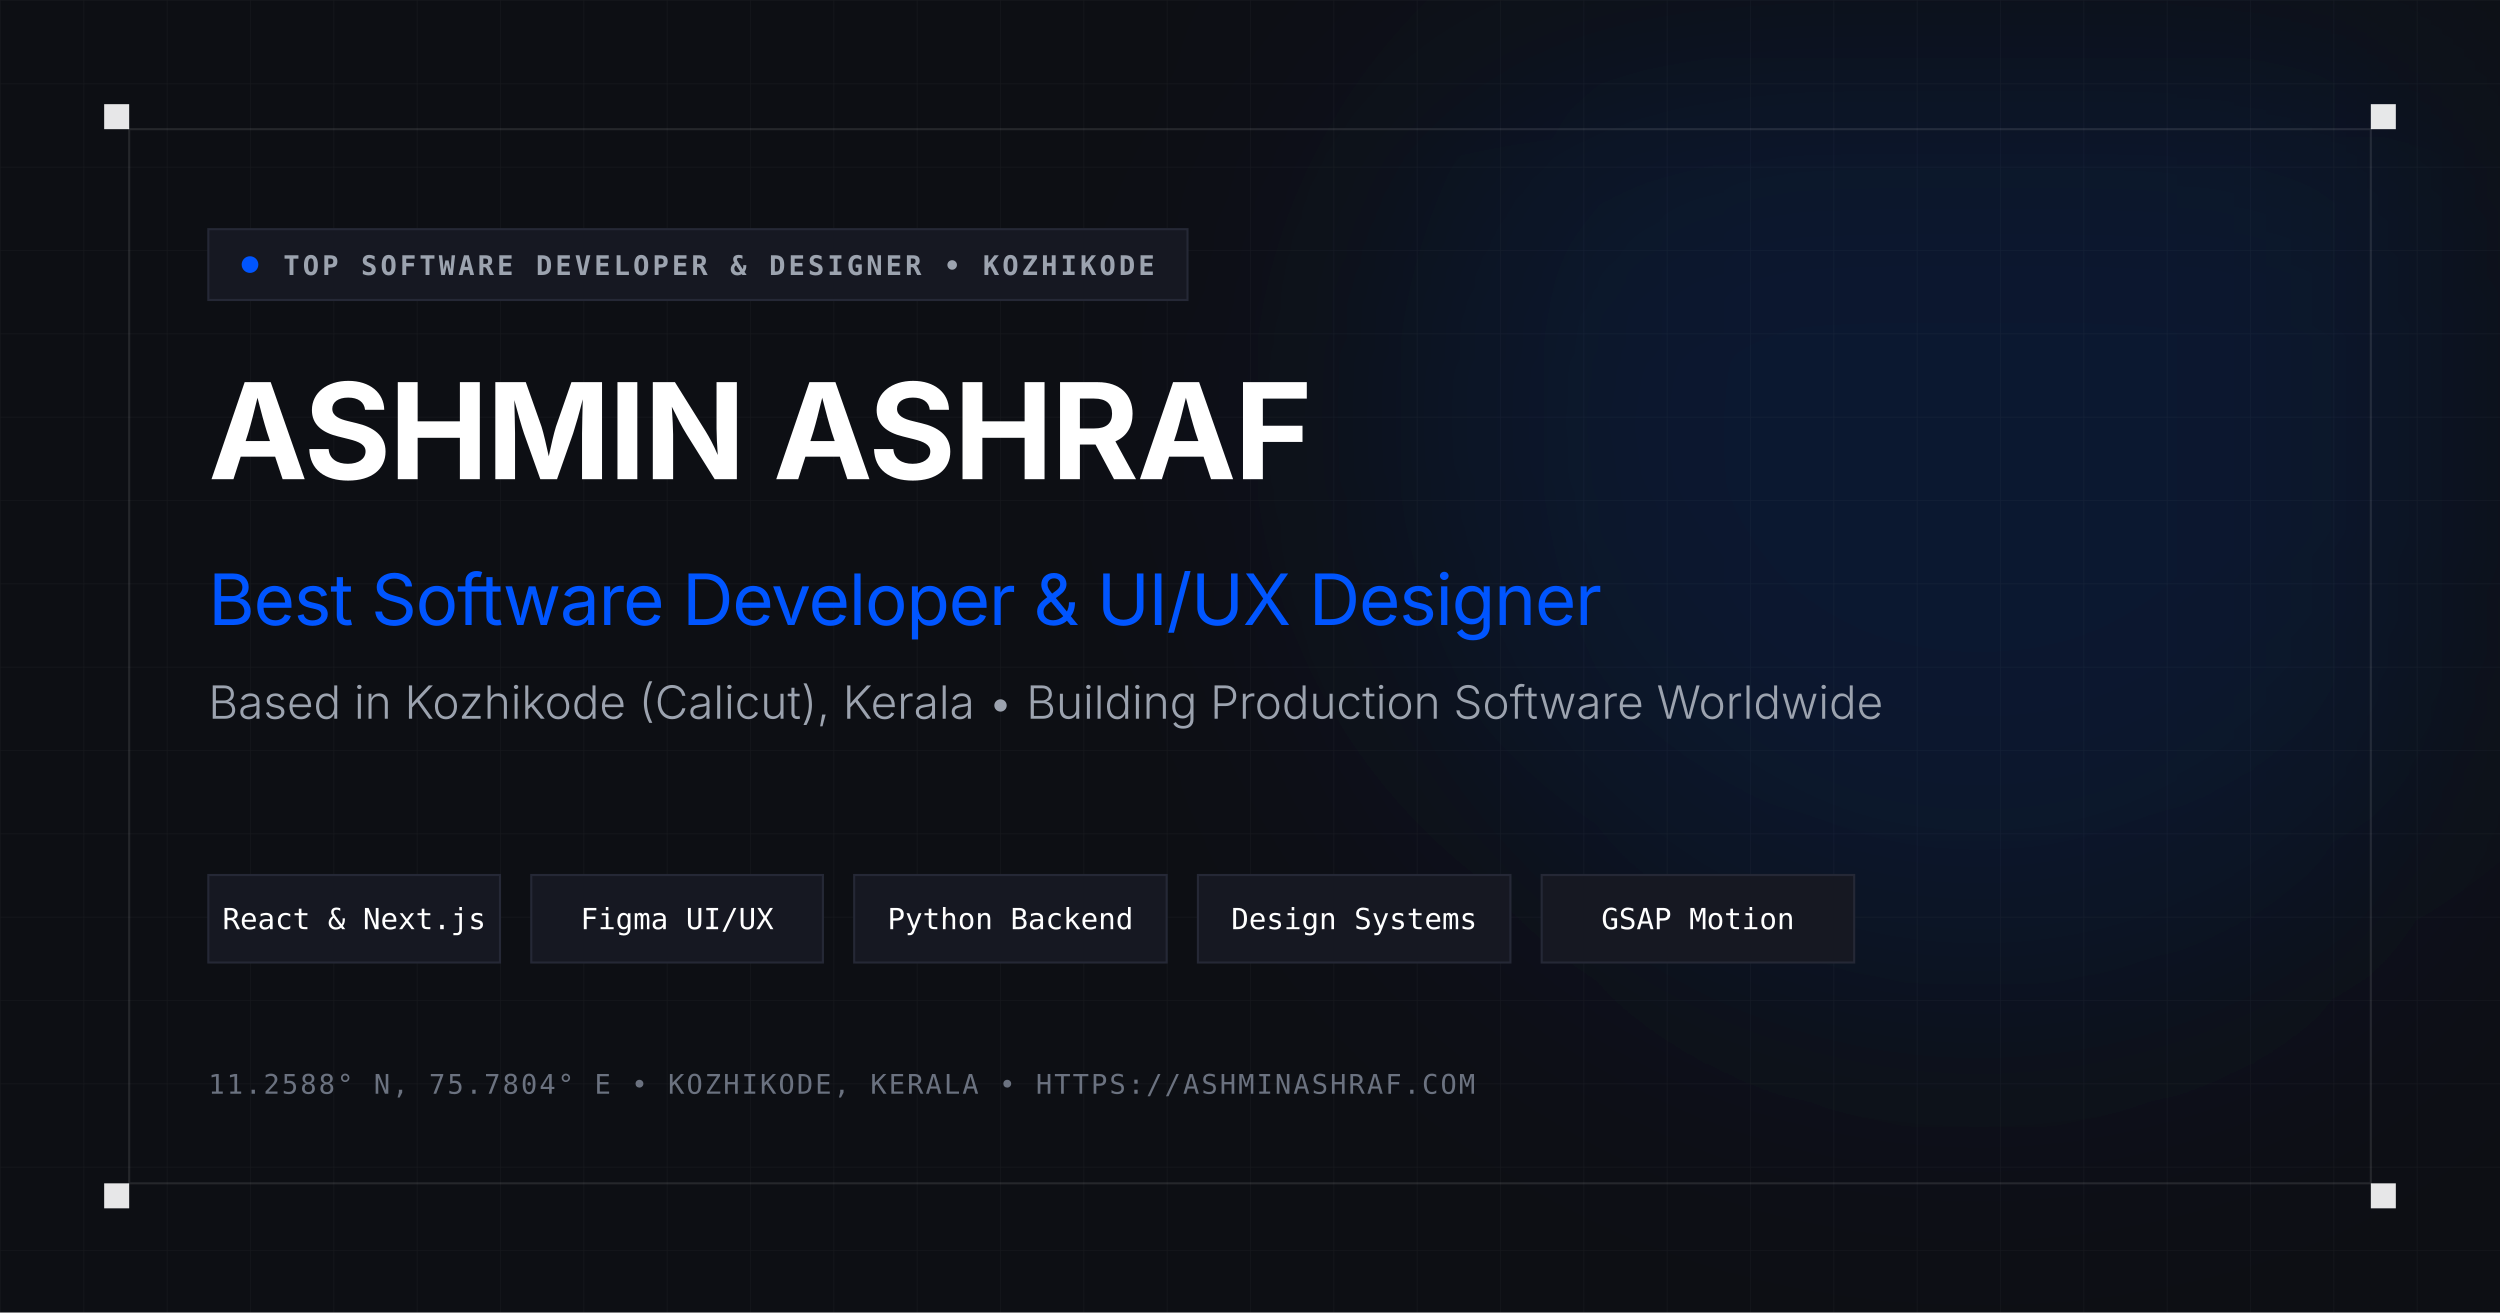
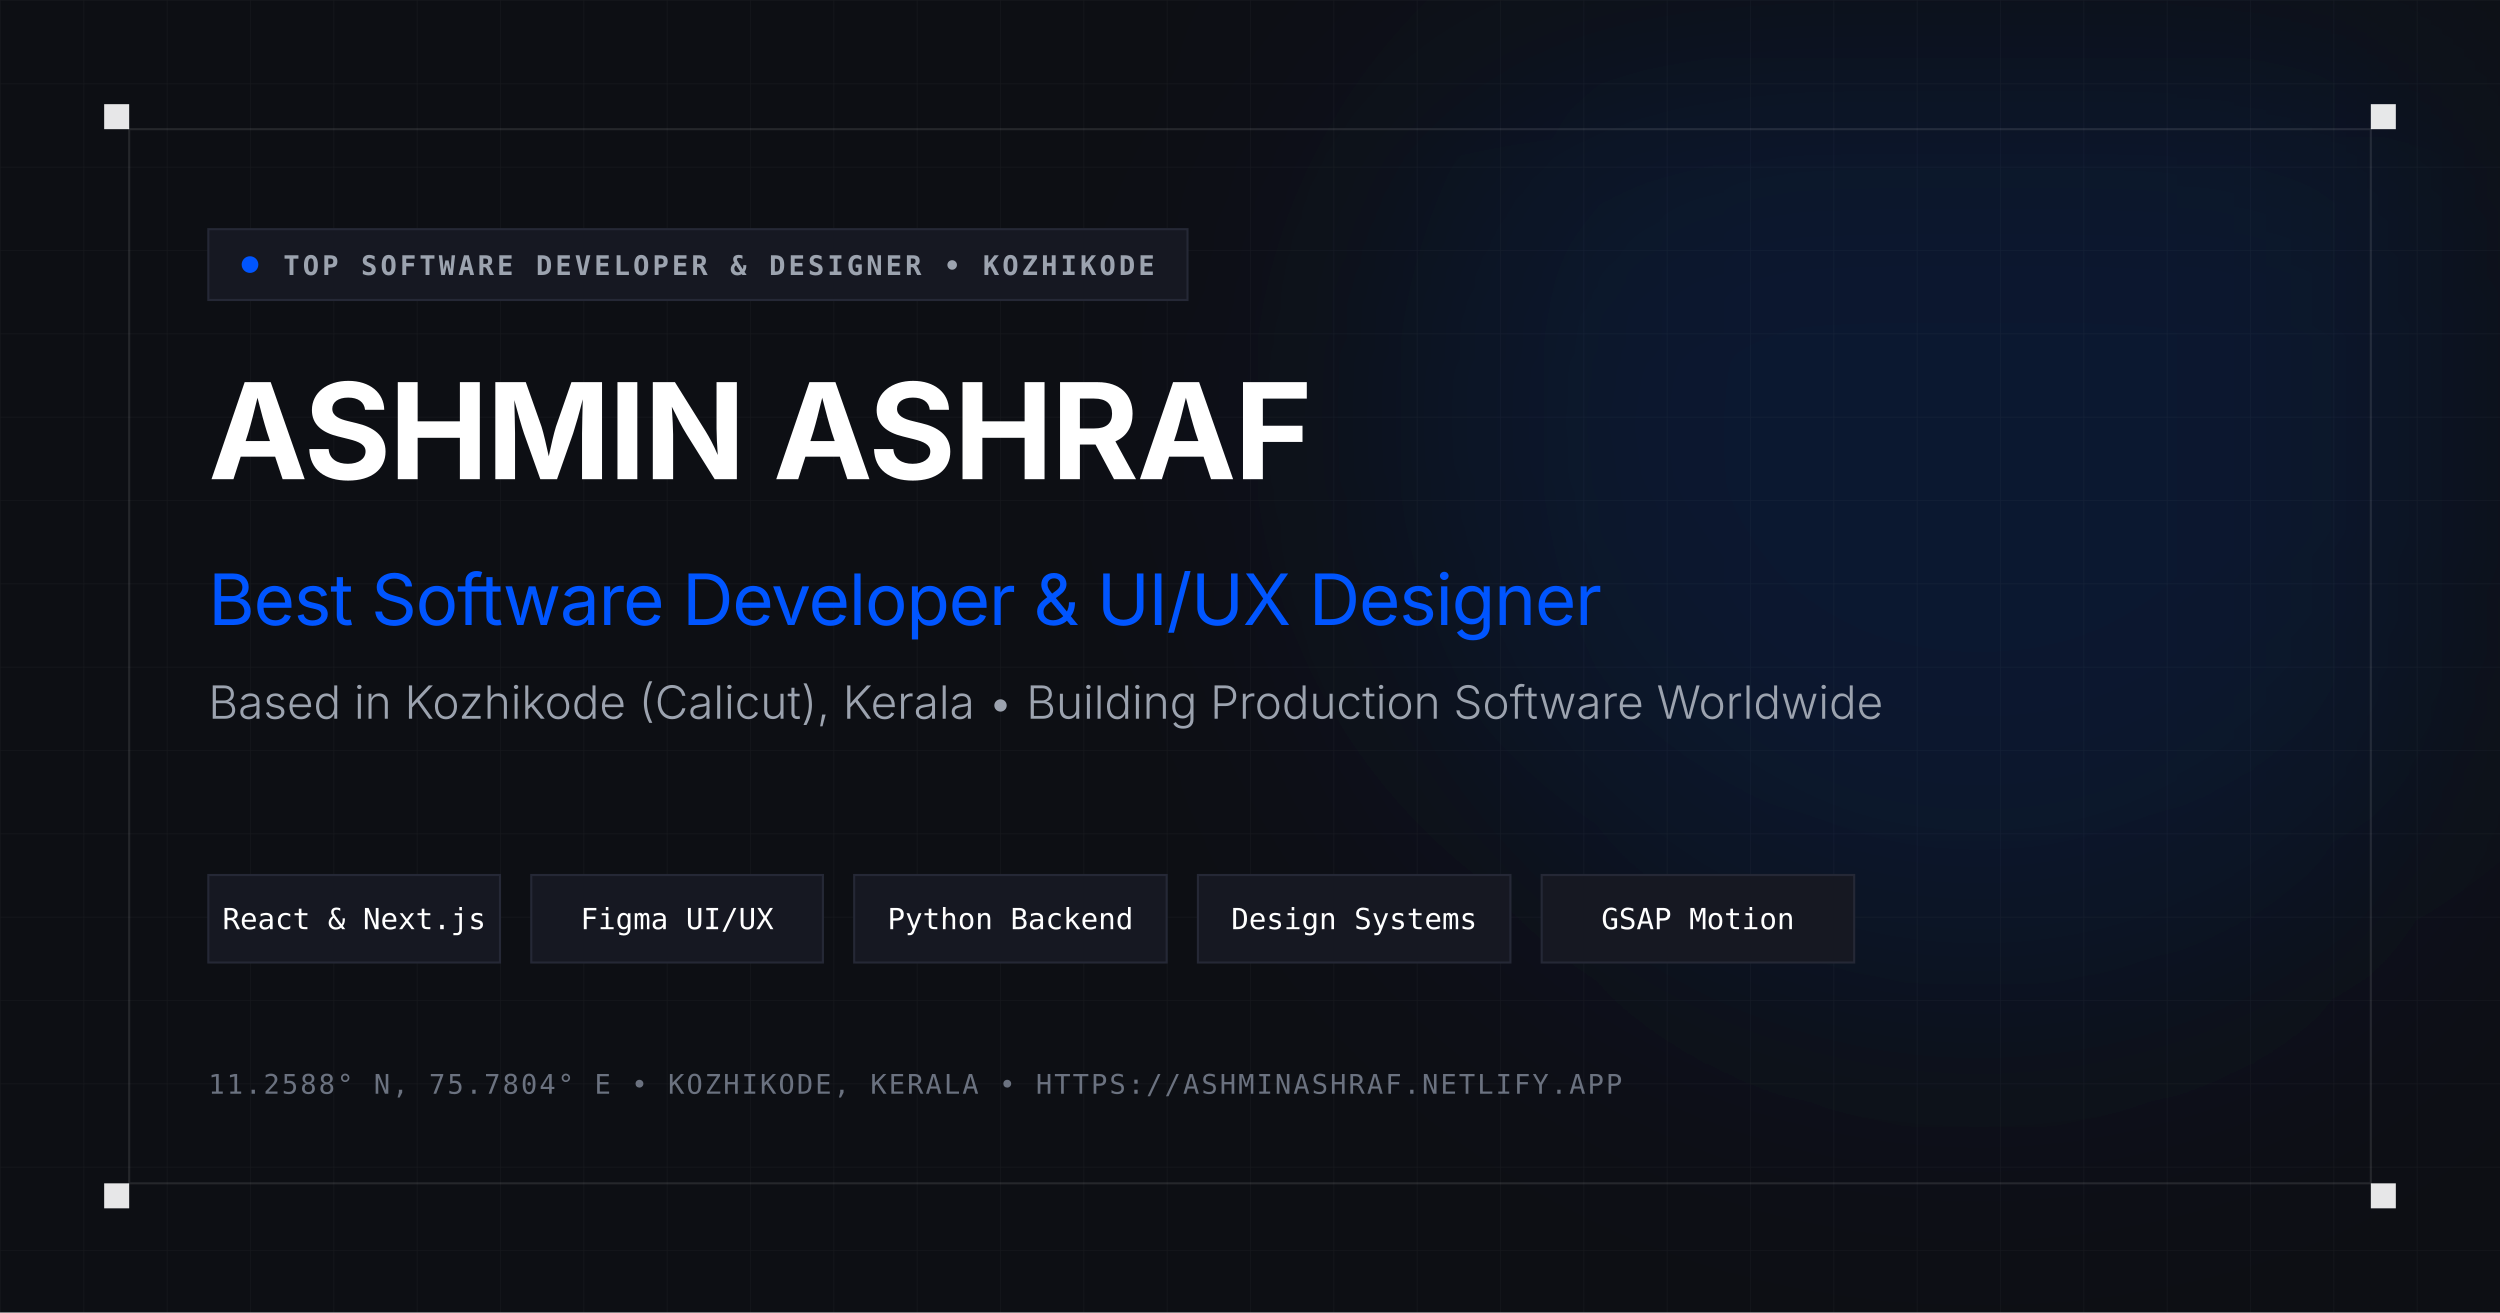
<svg xmlns="http://www.w3.org/2000/svg" viewBox="0 0 1200 630" width="1200" height="630" fill="none">
  <rect width="1200" height="630" fill="#0d0f14" />
  <defs>
    <pattern id="grid" width="40" height="40" patternUnits="userSpaceOnUse">
      <path d="M 40 0 L 0 0 0 40" fill="none" stroke="#ffffff" stroke-width="0.5" stroke-opacity="0.05" />
    </pattern>
  </defs>
  <rect width="1200" height="630" fill="url(#grid)" />
  <circle cx="950" cy="200" r="280" fill="#0055ff" fill-opacity="0.12" filter="blur(80px)" />
  <rect x="50" y="50" width="12" height="12" fill="#ffffff" fill-opacity="0.9" />
  <rect x="1138" y="50" width="12" height="12" fill="#ffffff" fill-opacity="0.9" />
  <rect x="50" y="568" width="12" height="12" fill="#ffffff" fill-opacity="0.9" />
  <rect x="1138" y="568" width="12" height="12" fill="#ffffff" fill-opacity="0.9" />
  <rect x="62" y="62" width="1076" height="506" stroke="#ffffff" stroke-opacity="0.1" stroke-width="1" />
  <g transform="translate(100, 110)">
    <rect width="470" height="34" fill="#161822" stroke="#252836" stroke-width="1" />
    <circle cx="20" cy="17" r="4" fill="#0055ff" />
    <text x="36" y="22" font-family="monospace" font-size="13" font-weight="600" fill="#9ca3af" letter-spacing="1.5">
      TOP SOFTWARE DEVELOPER &amp; DESIGNER • KOZHIKODE
    </text>
  </g>
  <text x="100" y="230" font-family="system-ui, -apple-system, sans-serif" font-size="64" font-weight="700" fill="#ffffff" letter-spacing="-1">
    ASHMIN ASHRAF
  </text>
  <text x="100" y="300" font-family="system-ui, -apple-system, sans-serif" font-size="34" font-weight="400" fill="#0055ff" letter-spacing="-0.5">
    Best Software Developer &amp; UI/UX Designer
  </text>
  <text x="100" y="345" font-family="system-ui, -apple-system, sans-serif" font-size="22" font-weight="300" fill="#9ca3af" letter-spacing="0">
    Based in Kozhikode (Calicut), Kerala • Building Production Software Worldwide
  </text>
  <g transform="translate(100, 420)">
    <rect x="0" y="0" width="140" height="42" fill="#161822" stroke="#252836" />
    <text x="70" y="26" font-family="monospace" font-size="14" fill="#ffffff" text-anchor="middle">React &amp; Next.js</text>
    <rect x="155" y="0" width="140" height="42" fill="#161822" stroke="#252836" />
    <text x="225" y="26" font-family="monospace" font-size="14" fill="#ffffff" text-anchor="middle">Figma UI/UX</text>
    <rect x="310" y="0" width="150" height="42" fill="#161822" stroke="#252836" />
    <text x="385" y="26" font-family="monospace" font-size="14" fill="#ffffff" text-anchor="middle">Python Backend</text>
    <rect x="475" y="0" width="150" height="42" fill="#161822" stroke="#252836" />
    <text x="550" y="26" font-family="monospace" font-size="14" fill="#ffffff" text-anchor="middle">Design Systems</text>
    <rect x="640" y="0" width="150" height="42" fill="#161822" stroke="#252836" />
    <text x="715" y="26" font-family="monospace" font-size="14" fill="#ffffff" text-anchor="middle">GSAP Motion</text>
  </g>
  <text x="100" y="525" font-family="monospace" font-size="13" fill="#6b7280" letter-spacing="1">
-     11.2588° N, 75.7804° E • KOZHIKODE, KERALA • HTTPS://ASHMINASHRAF.COM
+     11.2588° N, 75.7804° E • KOZHIKODE, KERALA • HTTPS://ASHMINASHRAF.NETLIFY.APP
  </text>
</svg>
